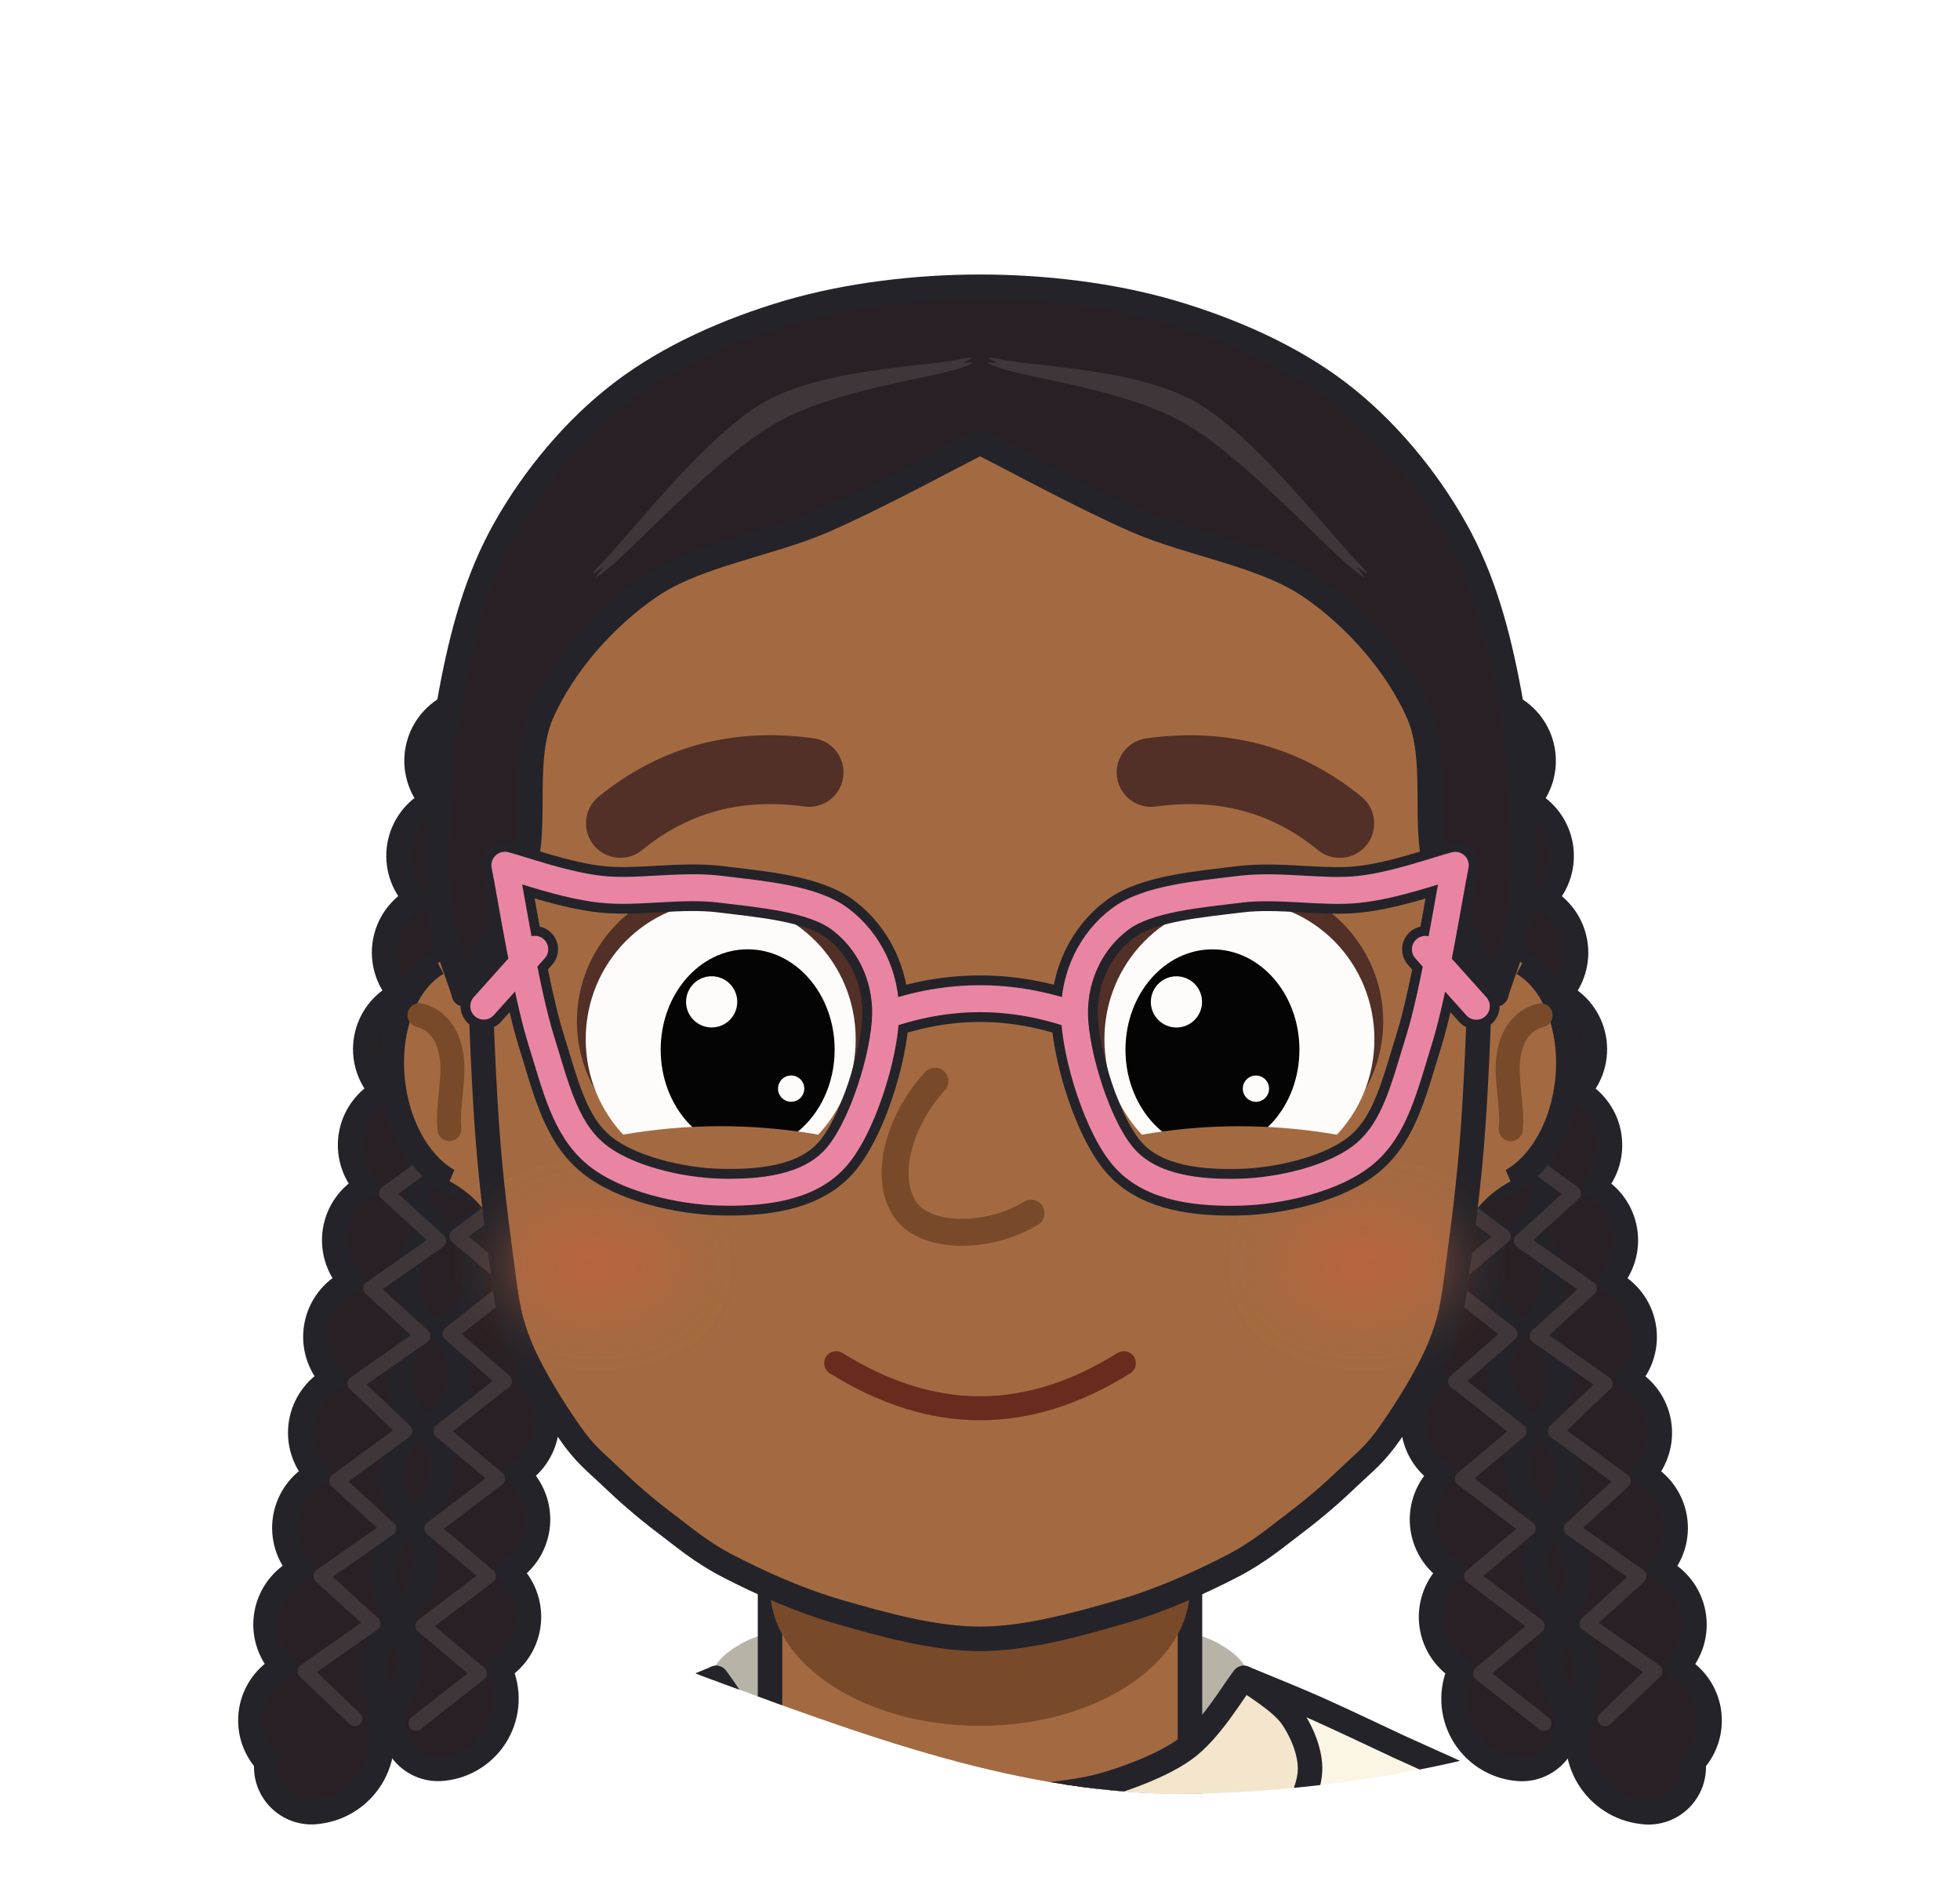
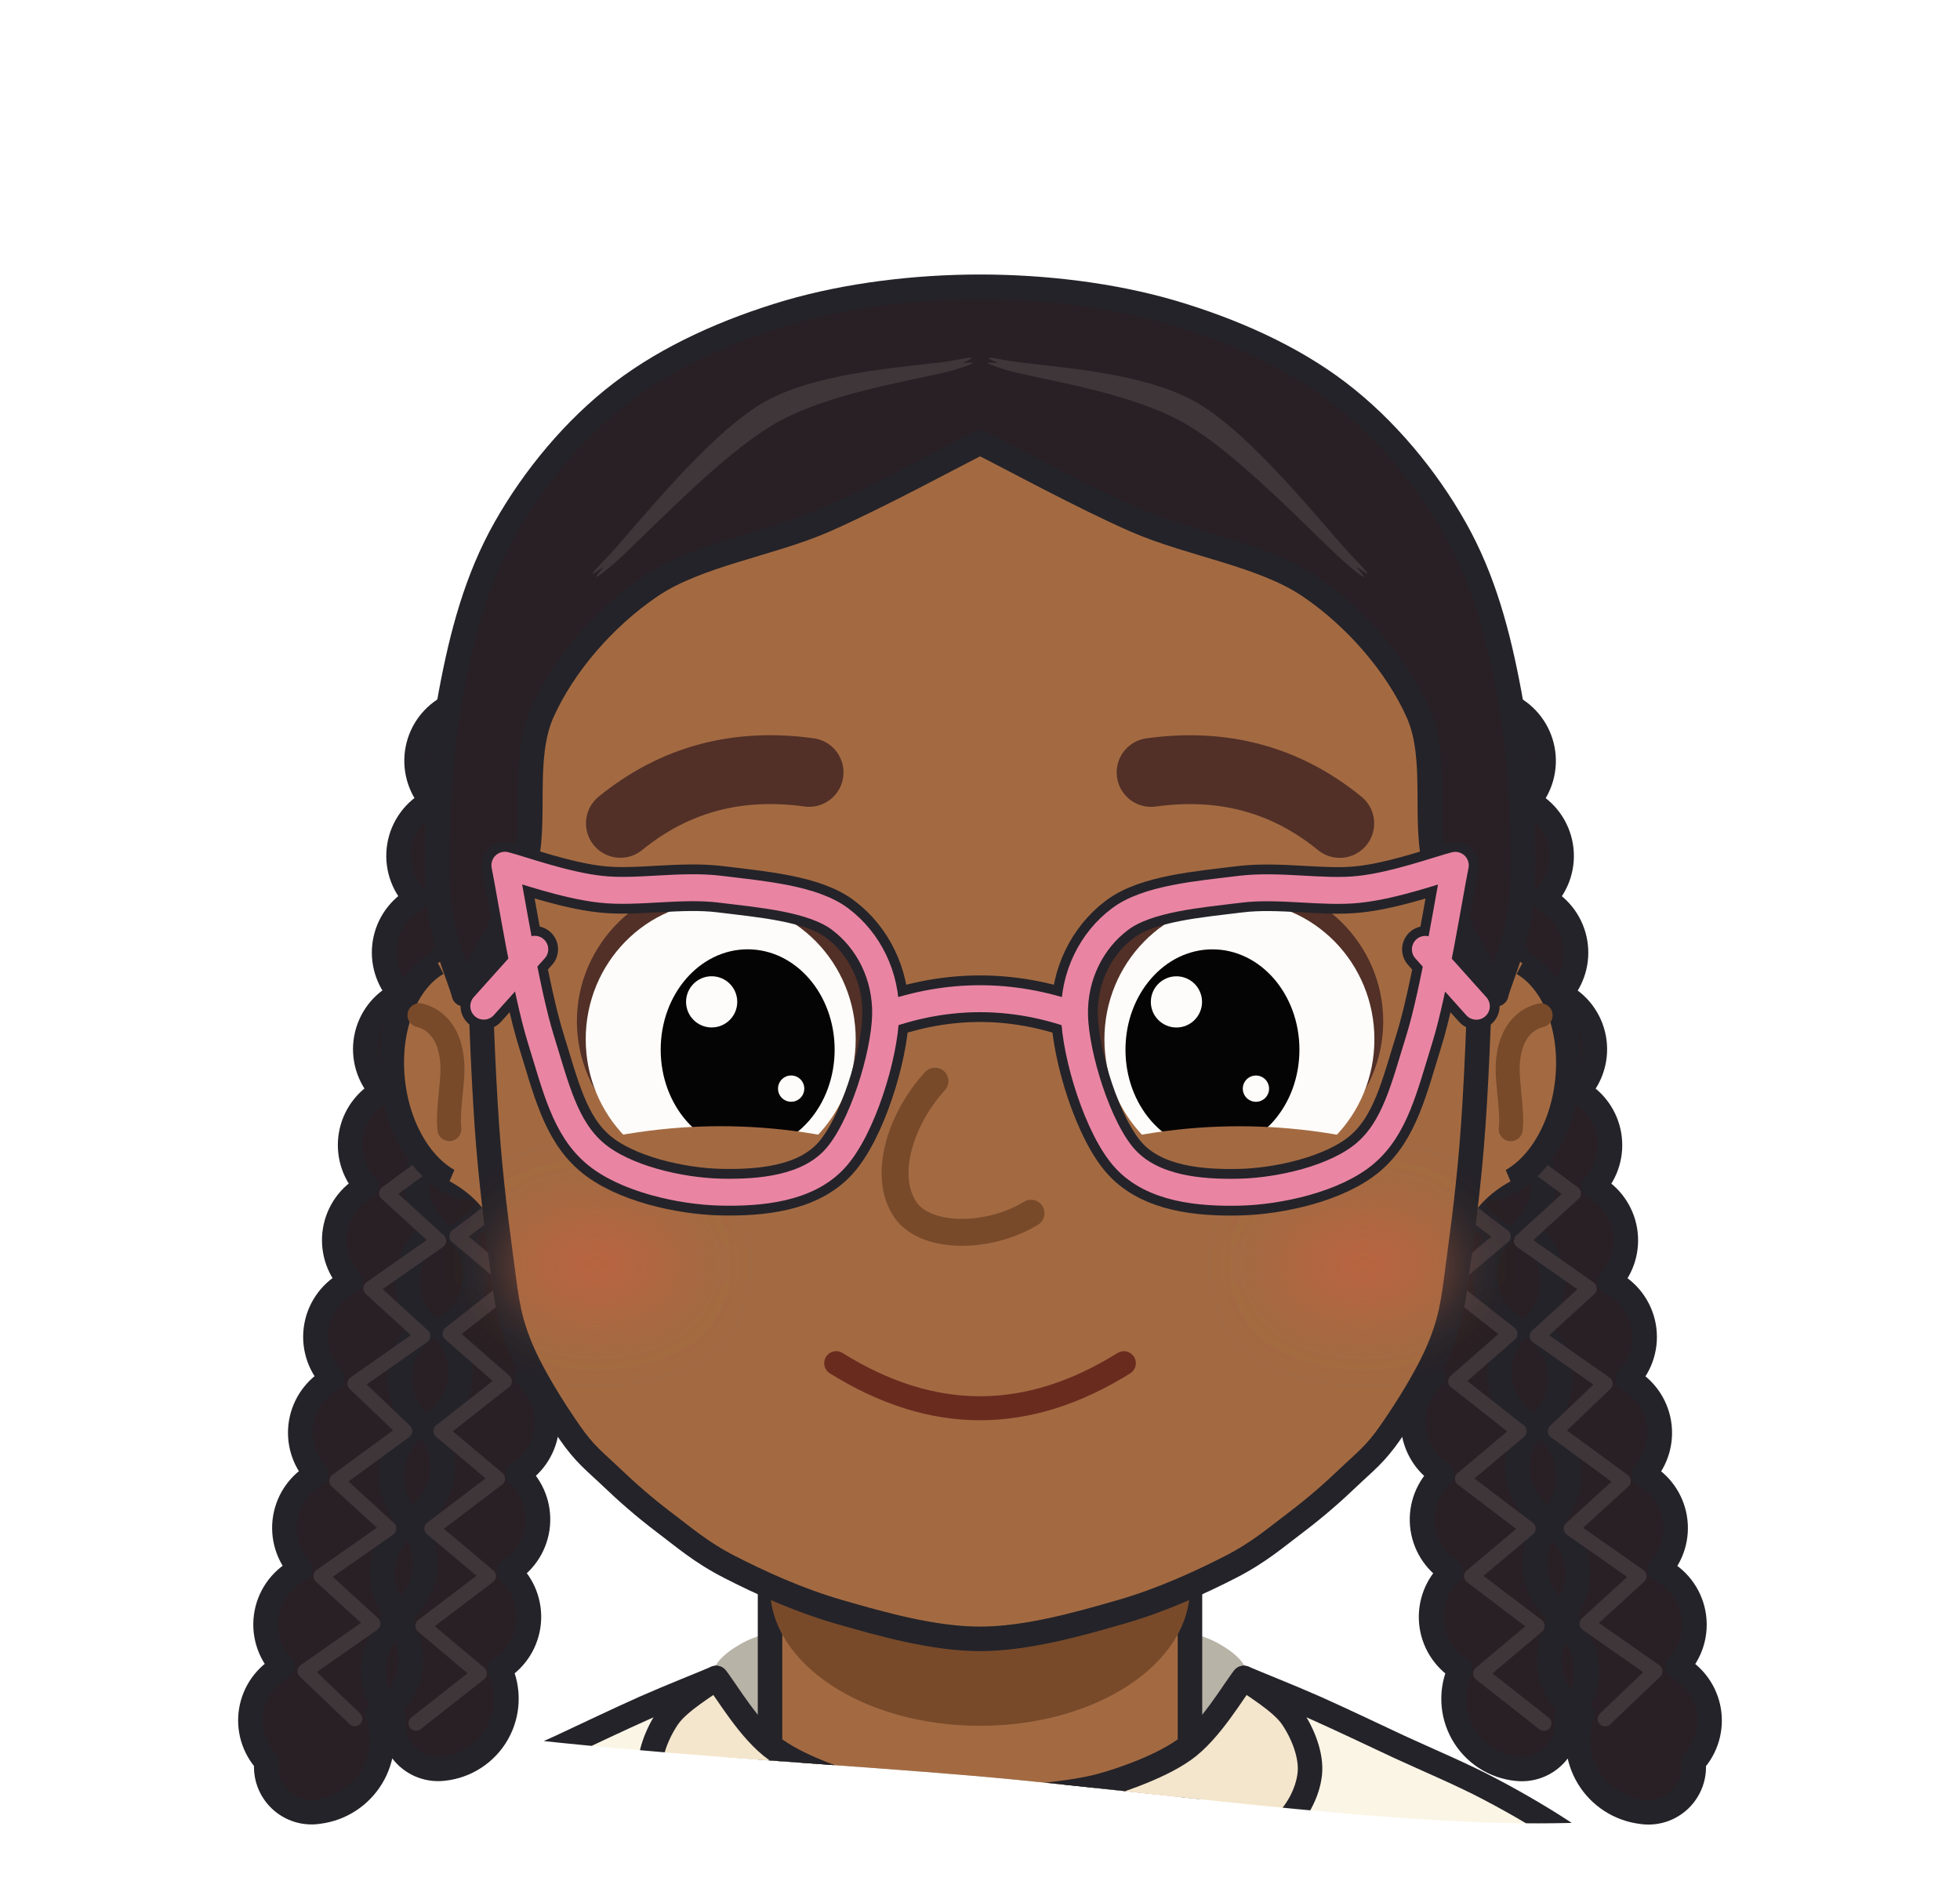
<svg xmlns="http://www.w3.org/2000/svg" viewBox="0 0 320 310" width="320" height="310">
  <defs>
    <clipPath id="cd13b">
      <rect x="-4000" y="-4000" width="9000" height="9000" />
    </clipPath>
    <clipPath id="cd13cr">
-       <path d="M960.06 648.46C958.75 704.05 887.77 798.25 826.71 840.52C765.91 882.80 669.62 900.80 594.20 902.11C518.79 903.41 448.33 876.28 373.96 848.88C299.85 821.74 194.95 789.12 148.50 738.49C102.31 687.87 84.56 595.23 96.05 545.13C107.53 495.02 164.68 465.80 217.39 437.61C269.84 409.17 331.95 379.68 411.28 375.25C490.87 370.55 623.43 388.56 694.15 410.74C764.87 432.66 791.22 467.62 835.58 507.29C879.95 546.95 961.62 592.88 960.06 648.46Z" />
+       <path d="M1040.29 645.45C1031.67 702.55 981.30 828.87 936.86 873.58C892.42 918.56 843.94 910.75 773.64 914.52C703.62 918.29 615.01 905.90 515.62 895.93C416.24 886.24 255.98 881.93 177.88 855.26C99.77 828.87 66.10 784.97 47.52 736.22C28.66 687.47 54.52 616.90 64.76 562.76C74.99 508.63 73.37 446.68 108.66 411.67C143.94 376.39 212.35 357.53 276.45 351.61C340.82 345.68 395.23 364.27 493.54 376.39C591.84 388.24 783.34 398.20 866.03 423.79C948.71 449.37 960.02 493.28 989.11 530.18C1018.20 567.07 1048.90 588.08 1040.29 645.45Z" />
      <path d="M-473.50 -700.97L1473.50 -700.97L1473.50 664.63L-473.50 664.63Z" />
    </clipPath>
    <clipPath id="cd13s">
      <path d="M500 905.2C508.8 904.1 537.1 902.8 552.9 898.6C568.8 894.4 584.7 888 595.3 880.1C605.9 872.1 613 855.8 616.5 850.9C621.8 853.2 636.8 859.1 648.3 864.2C659.7 869.3 672.5 875.4 685.3 881.4C698.1 887.3 712.5 893.3 725 899.9C737.6 906.5 750.8 914.3 760.8 921.1C770.7 927.9 778 934.3 784.6 941C791.2 947.6 795.8 954.2 800.5 960.8C805.1 967.4 808.6 974.1 812.4 980.7C816.1 987.2 821.2 996.8 823 1000L177 1000C178.8 996.8 183.9 987.2 187.6 980.7C191.4 974.1 194.9 967.4 199.5 960.8C204.2 954.2 208.8 947.6 215.4 941C222 934.3 229.3 927.9 239.2 921.1C249.2 914.3 262.4 906.5 275 899.9C287.5 893.3 301.9 887.3 314.7 881.4C327.5 875.4 340.3 869.3 351.7 864.2C363.2 859.1 378.2 853.2 383.5 850.9C387 855.8 394.1 872.1 404.7 880.1C415.3 888 431.2 894.4 447.1 898.6C462.9 902.8 491.2 904.1 500 905.2Z" fill="#FBF5E6" stroke="#242329" stroke-width="10.82" stroke-linejoin="round" stroke-linecap="round" transform="translate(500 1014) scale(0.86) translate(-500 -1000)" />
      <path d="M494.7 907.9C488.1 906.8 469.1 905.4 455 901.2C440.9 897.1 421.9 891.1 410 882.7C398.1 874.3 387.9 856.2 383.5 850.9C380 853.8 367.2 861.1 362.3 868.2C357.5 875.2 353.5 885.1 354.4 893.3C355.3 901.5 360.1 911 367.6 917.1C375.1 923.3 386.2 928.2 399.4 930.4C412.6 932.6 433.4 932.1 447.1 930.4C460.7 928.6 473.5 923.5 481.5 919.8C489.4 916 492.5 909.9 494.7 907.9ZM505.3 907.9C511.9 906.8 530.9 905.4 545 901.2C559.1 897.1 578.1 891.1 590 882.7C601.9 874.3 612.1 856.2 616.5 850.9C620 853.8 632.8 861.1 637.7 868.2C642.5 875.2 646.5 885.1 645.6 893.3C644.7 901.5 639.9 911 632.4 917.1C624.9 923.3 613.8 928.2 600.6 930.4C587.4 932.6 566.6 932.1 552.9 930.4C539.3 928.6 526.5 923.5 518.5 919.8C510.6 916 507.5 909.9 505.3 907.9Z" fill="#F4E6CC" stroke="#242329" stroke-width="10.82" stroke-linejoin="round" stroke-linecap="round" transform="translate(500 1014) scale(0.86) translate(-500 -1000)" />
    </clipPath>
    <clipPath id="cd13eL">
      <ellipse cx="385.5" cy="569" rx="59.6" ry="60.9" />
    </clipPath>
    <clipPath id="cd13eR">
      <ellipse cx="614.5" cy="569" rx="59.6" ry="60.9" />
    </clipPath>
    <filter id="cd13bl" x="-60%" y="-90%" width="220%" height="280%">
      <feGaussianBlur stdDeviation="15" />
    </filter>
    <clipPath id="cd13eo">
      <path d="M-1000 -1000H2000V2000H-1000Z" />
    </clipPath>
    <clipPath id="cd13ck">
      <ellipse cx="385.5" cy="561.1" rx="66.5" ry="65.2" />
      <ellipse cx="385.5" cy="569" rx="62.6" ry="63.9" />
      <ellipse cx="614.5" cy="561.1" rx="66.5" ry="65.2" />
      <ellipse cx="614.5" cy="569" rx="62.6" ry="63.9" />
    </clipPath>
  </defs>
  <g transform="translate(-55 -107) scale(0.43)">
    <g clip-path="url(#cd13b)">
      <g transform="translate(500 1014) scale(0.86) translate(-500 -1000)">
        <g transform="matrix(1 0.0001 -0.0001 1 0.08335 0.01754)">
          <path fill="#282024" data-o="f" d="M324 438A13 13 0 0 1 322 459A27 27 0 0 1 318 502A27 27 0 0 1 315 546A27 27 0 0 1 311 589A27 27 0 0 1 307 632A27 27 0 0 1 303 675A27 27 0 0 1 300 718A27 27 0 0 1 296 761A27 27 0 0 1 292 804A27 27 0 0 1 288 847A31 31 0 0 1 263 891A20 20 0 0 1 241 868A27 27 0 0 1 245 825A27 27 0 0 1 249 782A27 27 0 0 1 253 739A27 27 0 0 1 256 696A27 27 0 0 1 260 653A27 27 0 0 1 264 610A27 27 0 0 1 268 567A27 27 0 0 1 271 524A27 27 0 0 1 275 481A27 27 0 0 1 279 438ZM311 422A13 13 0 0 1 307 443A27 27 0 0 1 300 486A27 27 0 0 1 292 528A27 27 0 0 1 285 570A27 27 0 0 1 278 613A27 27 0 0 1 270 655A27 27 0 0 1 263 697A27 27 0 0 1 256 740A27 27 0 0 1 248 782A27 27 0 0 1 241 824A27 27 0 0 1 234 867A32 32 0 0 1 208 910A20 20 0 0 1 185 888A27 27 0 0 1 192 846A27 27 0 0 1 200 803A27 27 0 0 1 207 761A27 27 0 0 1 214 719A27 27 0 0 1 222 676A27 27 0 0 1 229 634A27 27 0 0 1 236 592A27 27 0 0 1 244 549A27 27 0 0 1 251 507A27 27 0 0 1 258 464A27 27 0 0 1 266 422ZM721 438A27 27 0 0 1 725 481A27 27 0 0 1 729 524A27 27 0 0 1 732 567A27 27 0 0 1 736 610A27 27 0 0 1 740 653A27 27 0 0 1 744 696A27 27 0 0 1 747 739A27 27 0 0 1 751 782A27 27 0 0 1 755 825A27 27 0 0 1 759 868A20 20 0 0 1 737 891A31 31 0 0 1 712 847A27 27 0 0 1 708 804A27 27 0 0 1 704 761A27 27 0 0 1 700 718A27 27 0 0 1 697 675A27 27 0 0 1 693 632A27 27 0 0 1 689 589A27 27 0 0 1 685 546A27 27 0 0 1 682 502A27 27 0 0 1 678 459A13 13 0 0 1 676 438ZM734 422A27 27 0 0 1 742 464A27 27 0 0 1 749 507A27 27 0 0 1 756 549A27 27 0 0 1 764 592A27 27 0 0 1 771 634A27 27 0 0 1 778 676A27 27 0 0 1 786 719A27 27 0 0 1 793 761A27 27 0 0 1 800 803A27 27 0 0 1 808 846A27 27 0 0 1 815 888A20 20 0 0 1 792 910A32 32 0 0 1 766 867A27 27 0 0 1 759 824A27 27 0 0 1 752 782A27 27 0 0 1 744 740A27 27 0 0 1 737 697A27 27 0 0 1 730 655A27 27 0 0 1 722 613A27 27 0 0 1 715 570A27 27 0 0 1 708 528A27 27 0 0 1 700 486A27 27 0 0 1 693 443A13 13 0 0 1 689 422Z" stroke="#242329" stroke-width="10.82" stroke-linejoin="round" stroke-linecap="round" />
          <path fill="none" stroke="#3F363A" stroke-width="6.6" stroke-linecap="round" stroke-linejoin="round" d="M288 441L313 462L284 484L309 505L281 527L305 548L277 570L302 591L273 613L298 634L269 656L294 677L266 699L290 720L262 742L287 763L258 785L283 806L254 828L279 849L251 871M275 425L298 446L268 467L290 488L260 509L283 531L253 552L276 573L246 594L268 615L238 637L261 658L231 679L254 700L224 721L246 742L216 764L239 785L209 806L232 827L202 848L224 869M712 441L687 462L716 484L691 505L719 527L695 548L723 570L698 591L727 613L702 634L731 656L706 677L734 699L710 720L738 742L713 763L742 785L717 806L746 828L721 849L749 871M725 425L702 446L732 467L710 488L740 509L717 531L747 552L724 573L754 594L732 615L762 637L739 658L769 679L746 700L776 721L754 742L784 764L761 785L791 806L768 827L798 848L776 869" />
        </g>
        <g clip-path="url(#cd13cr)">
          <g transform="translate(0 0.06)">
            <path d="M500 824.5C525.6 824.5 558.7 826.2 576.8 828.4C594.9 830.7 601.5 833.1 608.5 837.7C615.6 842.3 619.6 847.4 619.1 856.2C618.7 865.1 625.8 880.5 605.9 890.7C586 900.8 535.3 917.1 500 917.1C464.7 917.1 414 900.8 394.1 890.7C374.2 880.5 381.3 865.1 380.9 856.2C380.4 847.4 384.4 842.3 391.5 837.7C398.5 833.1 405.1 830.7 423.2 828.4C441.3 826.2 474.4 824.5 500 824.5Z" fill="#B8B3A7" />
          </g>
        </g>
        <g clip-path="url(#cd13cr)">
          <g transform="translate(0 0.06)">
            <path d="M407.3 768.9L407.3 935.7Q407.3 967.4 439.1 967.4L560.9 967.4Q592.7 967.4 592.7 935.7L592.7 768.9Z" fill="#A36A42" stroke="#242329" stroke-width="10.82" stroke-linejoin="round" stroke-linecap="round" />
            <ellipse cx="500" cy="811.2" rx="92.7" ry="60.9" fill="#784A2A" />
          </g>
        </g>
        <g transform="matrix(1 0.0001 -0.0001 1 0.08335 0.01754)">
          <ellipse cx="275.6" cy="583.6" rx="35.1" ry="51.6" transform="rotate(-6 275.6 583.6)" fill="#A36A42" stroke="#242329" stroke-width="10.82" stroke-linejoin="round" stroke-linecap="round" />
          <ellipse cx="724.4" cy="583.6" rx="35.1" ry="51.6" transform="rotate(6 724.4 583.6)" fill="#A36A42" stroke="#242329" stroke-width="10.82" stroke-linejoin="round" stroke-linecap="round" />
          <path d="M281.3 496.1C281.3 518.4 271 529.5 260.6 535.4L286.2 583.6ZM718.7 496.1C718.7 518.4 729 529.5 739.4 535.4L713.8 583.6ZM291.8 671C288.8 648.8 276.3 637.3 265.8 631.7L286.2 583.6ZM708.2 671C711.2 648.8 723.7 637.3 734.2 631.7L713.8 583.6Z" fill="#A36A42" />
          <path d="M252.5 558.4C263.1 561.1 267.7 571.6 267 584.9C266.4 594.2 265 602.1 265.7 608.7M747.5 558.4C736.9 561.1 732.3 571.6 733 584.9C733.6 594.2 735 602.1 734.3 608.7" fill="none" stroke="#784A2A" stroke-width="10.6" stroke-linecap="round" stroke-linejoin="round" />
        </g>
        <g transform="matrix(1 0.0001 -0.0001 1 0.08335 0.01754)">
          <path d="M500 255.3C526.5 255.3 554.7 258.6 579.4 265.9C604.1 273.2 628.8 284 648.3 299C667.7 314 684.4 334.9 695.9 355.9C707.4 376.8 712.9 400 717.1 424.7C721.3 449.4 720.8 475.5 721.1 504.1C721.3 532.8 720 570.3 718.4 596.8C716.9 623.3 714.2 645.3 711.8 663C709.4 680.6 708.9 689.5 703.8 702.7C698.8 715.9 688.2 732.5 681.3 742.4C674.5 752.3 669.8 755.6 662.8 762.3C655.9 768.9 648.4 775.5 639.7 782.1C630.9 788.7 623.4 795.4 610.5 802C597.6 808.6 580.6 816.5 562.2 821.8C543.8 827.1 520.7 833.7 500 833.7C479.3 833.7 456.2 827.1 437.8 821.8C419.4 816.5 402.4 808.6 389.5 802C376.6 795.4 369.1 788.7 360.3 782.1C351.6 775.5 344.1 768.9 337.2 762.3C330.2 755.6 325.5 752.3 318.7 742.4C311.8 732.5 301.2 715.9 296.2 702.7C291.1 689.5 290.6 680.6 288.2 663C285.8 645.3 283.1 623.3 281.6 596.8C280 570.3 278.7 532.8 278.9 504.1C279.2 475.5 278.7 449.4 282.9 424.7C287.1 400 292.6 376.8 304.1 355.9C315.6 334.9 332.3 314 351.7 299C371.2 284 395.9 273.2 420.6 265.9C445.3 258.6 473.5 255.3 500 255.3Z" fill="#A36A42" data-sk="1" stroke="#242329" stroke-width="10.82" stroke-linejoin="round" stroke-linecap="round" />
        </g>
        <g clip-path="url(#cd13cr)">
          <g transform="translate(0 0.13)">
            <path d="M500 905.2C508.8 904.1 537.1 902.8 552.9 898.6C568.8 894.4 584.7 888 595.3 880.1C605.9 872.1 613 855.8 616.5 850.9C621.8 853.2 636.8 859.1 648.3 864.2C659.7 869.3 672.5 875.4 685.3 881.4C698.1 887.3 712.5 893.3 725 899.9C737.6 906.5 750.8 914.3 760.8 921.1C770.7 927.9 778 934.3 784.6 941C791.2 947.6 795.8 954.2 800.5 960.8C805.1 967.4 808.6 974.1 812.4 980.7C816.1 987.2 821.2 996.8 823 1000L177 1000C178.8 996.8 183.9 987.2 187.6 980.7C191.4 974.1 194.9 967.4 199.5 960.8C204.2 954.2 208.8 947.6 215.4 941C222 934.3 229.3 927.9 239.2 921.1C249.2 914.3 262.4 906.5 275 899.9C287.5 893.3 301.9 887.3 314.7 881.4C327.5 875.4 340.3 869.3 351.7 864.2C363.2 859.1 378.2 853.2 383.5 850.9C387 855.8 394.1 872.1 404.7 880.1C415.3 888 431.2 894.4 447.1 898.6C462.9 902.8 491.2 904.1 500 905.2Z" fill="#FBF5E6" stroke="#242329" stroke-width="10.82" stroke-linejoin="round" stroke-linecap="round" />
            <path d="M494.7 907.9C488.1 906.8 469.1 905.4 455 901.2C440.9 897.1 421.9 891.1 410 882.7C398.1 874.3 387.9 856.2 383.5 850.9C380 853.8 367.2 861.1 362.3 868.2C357.5 875.2 353.5 885.1 354.4 893.3C355.3 901.5 360.1 911 367.6 917.1C375.1 923.3 386.2 928.2 399.4 930.4C412.6 932.6 433.4 932.1 447.1 930.4C460.7 928.6 473.5 923.5 481.5 919.8C489.4 916 492.5 909.9 494.7 907.9ZM505.3 907.9C511.9 906.8 530.9 905.4 545 901.2C559.1 897.1 578.1 891.1 590 882.7C601.9 874.3 612.1 856.2 616.5 850.9C620 853.8 632.8 861.1 637.7 868.2C642.5 875.2 646.5 885.1 645.6 893.3C644.7 901.5 639.9 911 632.4 917.1C624.9 923.3 613.8 928.2 600.6 930.4C587.4 932.6 566.6 932.1 552.9 930.4C539.3 928.6 526.5 923.5 518.5 919.8C510.6 916 507.5 909.9 505.3 907.9Z" fill="#F4E6CC" stroke="#242329" stroke-width="10.82" stroke-linejoin="round" stroke-linecap="round" />
          </g>
        </g>
        <g transform="matrix(1 0.0001 -0.0001 1 0.08335 0.01754)">
          <path fill="#282024" data-o="f" d="M727.9 549.1C723.4 539.9 707 514.3 701.2 493.5C695.4 472.8 702.5 445.5 693.3 424.7C684 404 666.3 383.2 645.6 369.1C624.9 355 593.1 350.6 568.8 340C544.6 329.4 511.5 311.3 500 305.6C488.5 311.3 455.4 329.4 431.2 340C406.9 350.6 375.1 355 354.4 369.1C333.7 383.2 316 404 306.7 424.7C297.5 445.5 304.6 472.8 298.8 493.5C293 514.3 276.6 539.9 272.1 549.1C270.2 541.3 261.5 524 260.5 501.9C259.6 479.8 261.3 443 266.3 416.6C271.2 390.2 277.7 365.8 290.3 343.5C302.8 321.3 320.9 299.3 341.8 283.4C362.6 267.5 388.9 255.9 415.3 248.1C441.6 240.4 471.8 236.8 500 236.8C528.2 236.8 558.4 240.4 584.7 248.1C611.1 255.9 637.4 267.5 658.2 283.4C679.1 299.3 697.2 321.3 709.7 343.5C722.3 365.8 728.8 390.2 733.7 416.6C738.7 443 740.4 479.8 739.5 501.9C738.5 524 729.8 541.3 727.9 549.1Z" stroke="#242329" stroke-width="10.82" stroke-linejoin="round" stroke-linecap="round" />
          <path fill="#3F363A" d="M507.5 270.4C507.9 270.8 496.3 268.7 510.1 273.1C523.8 277.5 564.6 282.5 590 296.9C615.5 311.4 650.1 349.4 662.8 360C675.5 370.6 665.9 360.6 666.5 360.7C666.3 360.1 677.4 369.2 665.5 357.1C653.6 344.9 621 302.4 595.3 287.7C569.5 273.1 525.7 272.1 511.1 269.2C496.5 266.3 508.1 270.2 507.5 270.4ZM492.5 270.4C491.9 270.2 503.5 266.3 488.9 269.2C474.3 272.1 430.5 273.1 404.7 287.7C379 302.4 346.4 344.9 334.5 357.1C322.6 369.2 333.7 360.1 333.5 360.7C334.1 360.6 324.5 370.6 337.2 360C349.9 349.4 384.5 311.4 410 296.9C435.4 282.5 476.2 277.5 489.9 273.1C503.7 268.7 492.1 270.8 492.5 270.4Z" />
        </g>
        <g transform="matrix(1 0.0001 -0.0001 1 0.08335 0.01754)">
          <g filter="url(#cd13bl)">
            <ellipse cx="330.6" cy="668.3" rx="35.7" ry="19.9" fill="#BB643F" opacity="1.000" transform="matrix(1 0 0 1 0 0)" />
          </g>
          <g filter="url(#cd13bl)">
            <ellipse cx="669.4" cy="668.3" rx="35.7" ry="19.9" fill="#BB643F" opacity="1.000" transform="matrix(1 0 0 1 0 0)" />
          </g>
        </g>
        <g transform="matrix(1 0.0001 -0.0001 1 0.08335 0.01754)">
          <g clip-path="url(#cd13eo)" display="inline">
            <g>
              <ellipse cx="385.5" cy="561.1" rx="63.5" ry="62.2" fill="#523027" />
              <ellipse cx="385.5" cy="569" rx="59.6" ry="60.9" fill="#FDFCFA" />
              <g clip-path="url(#cd13eL)">
                <g transform="translate(0.00 0.00)">
                  <ellipse cx="397.4" cy="573.6" rx="38.4" ry="44.3" fill="#050404" />
                  <circle cx="381.5" cy="552.5" r="11.3" fill="#FDFCFA" />
                  <circle cx="416.6" cy="590.8" r="5.8" fill="#FDFCFA" />
                </g>
              </g>
            </g>
            <g>
              <ellipse cx="614.5" cy="561.1" rx="63.5" ry="62.2" fill="#523027" />
              <ellipse cx="614.5" cy="569" rx="59.6" ry="60.9" fill="#FDFCFA" />
              <g clip-path="url(#cd13eR)">
                <g transform="translate(0.00 0.00)">
                  <ellipse cx="602.6" cy="573.6" rx="38.4" ry="44.3" fill="#050404" />
                  <circle cx="586.7" cy="552.5" r="11.3" fill="#FDFCFA" />
                  <circle cx="621.8" cy="590.8" r="5.8" fill="#FDFCFA" />
                </g>
              </g>
            </g>
          </g>
          <g clip-path="url(#cd13ck)">
            <g>
              <path d="M312.7 618C312.7 669.6 458.3 669.6 458.3 618Q385.5 596.8 312.7 618ZM541.7 618C541.7 669.6 687.3 669.6 687.3 618Q614.5 596.8 541.7 618Z" fill="#A36A42" display="inline" transform="matrix(1 0 0 1 0 0)" />
            </g>
          </g>
          <path fill="none" stroke="#523027" stroke-linecap="round" stroke-linejoin="round" display="none" />
          <path fill="none" stroke="#523027" stroke-width="30.4" stroke-linecap="round" stroke-linejoin="round" d="M341.2 473.7Q376.9 444.6 424.5 451.2M658.8 473.7Q623.1 444.6 575.5 451.2" transform="translate(0 0.00)" />
          <g>
            <path d="M480.1 587.5C464.3 604.7 456.3 631.2 468.2 645.8C478.8 657.7 505.3 656.4 522.5 645.8" fill="none" stroke="#784A2A" stroke-width="11.9" stroke-linecap="round" stroke-linejoin="round" />
          </g>
          <path fill="#6A2B1F" stroke="#6A2B1F" stroke-linejoin="round" stroke-linecap="round" d="M436.5 712.0C457.7 725.2 478.8 731.9 500.0 731.9C521.2 731.9 542.3 725.2 563.5 712.0C542.3 725.2 521.2 731.9 500.0 731.9C478.8 731.9 457.7 725.2 436.5 712.0Z" stroke-width="10.60" />
          <path fill="#FDFCFA" display="none" />
          <g>
            <path d="M469.6 731.4Q500 714.2 530.4 731.4Q500 745.1 469.6 731.4Z" fill="#D9604A" display="none" />
          </g>
        </g>
        <g transform="matrix(1 0.0001 -0.0001 1 0.08335 0.01754)">
          <path d="M290.2 492.2C292.8 505 299.5 547.8 306.1 569C312.7 590.2 316.7 608 329.9 619.3C343.1 630.6 367.9 636.1 385.5 636.5C403.1 636.9 423.7 635 435.8 621.9C447.9 608.9 457.9 576.1 458.3 558.4C458.7 540.8 450.6 525.3 438.4 516.1C426.3 506.8 403.1 505 385.5 502.8C367.9 500.6 348.4 504.6 332.6 502.8C316.7 501.1 297.3 494 290.2 492.2ZM709.8 492.2C707.2 505 700.5 547.8 693.9 569C687.3 590.2 683.3 608 670.1 619.3C656.9 630.6 632.1 636.1 614.5 636.5C596.9 636.9 576.3 635 564.2 621.9C552.1 608.9 542.1 576.1 541.7 558.4C541.3 540.8 549.4 525.3 561.6 516.1C573.7 506.8 596.9 505 614.5 502.8C632.1 500.6 651.6 504.6 667.4 502.8C683.3 501.1 702.7 494 709.8 492.2ZM458.3 558.4Q500 543.8 541.7 558.4M303.4 529.3L280.9 554.4M696.6 529.3L719.1 554.4" fill="none" stroke="#242329" stroke-width="20.55" stroke-linecap="round" stroke-linejoin="round" />
          <path d="M290.2 492.2C292.8 505 299.5 547.8 306.1 569C312.7 590.2 316.7 608 329.9 619.3C343.1 630.6 367.9 636.1 385.5 636.5C403.1 636.9 423.7 635 435.8 621.9C447.9 608.9 457.9 576.1 458.3 558.4C458.7 540.8 450.6 525.3 438.4 516.1C426.3 506.8 403.1 505 385.5 502.8C367.9 500.6 348.4 504.6 332.6 502.8C316.7 501.1 297.3 494 290.2 492.2ZM709.8 492.2C707.2 505 700.5 547.8 693.9 569C687.3 590.2 683.3 608 670.1 619.3C656.9 630.6 632.1 636.1 614.5 636.5C596.9 636.9 576.3 635 564.2 621.9C552.1 608.9 542.1 576.1 541.7 558.4C541.3 540.8 549.4 525.3 561.6 516.1C573.7 506.8 596.9 505 614.5 502.8C632.1 500.6 651.6 504.6 667.4 502.8C683.3 501.1 702.7 494 709.8 492.2ZM458.3 558.4Q500 543.8 541.7 558.4M303.4 529.3L280.9 554.4M696.6 529.3L719.1 554.4" fill="none" stroke="#E985A3" stroke-width="11.9" stroke-linecap="round" stroke-linejoin="round" />
        </g>
      </g>
    </g>
    <g clip-path="url(#cd13b)">
      <g transform="translate(0 0.00)" />
    </g>
  </g>
</svg>
